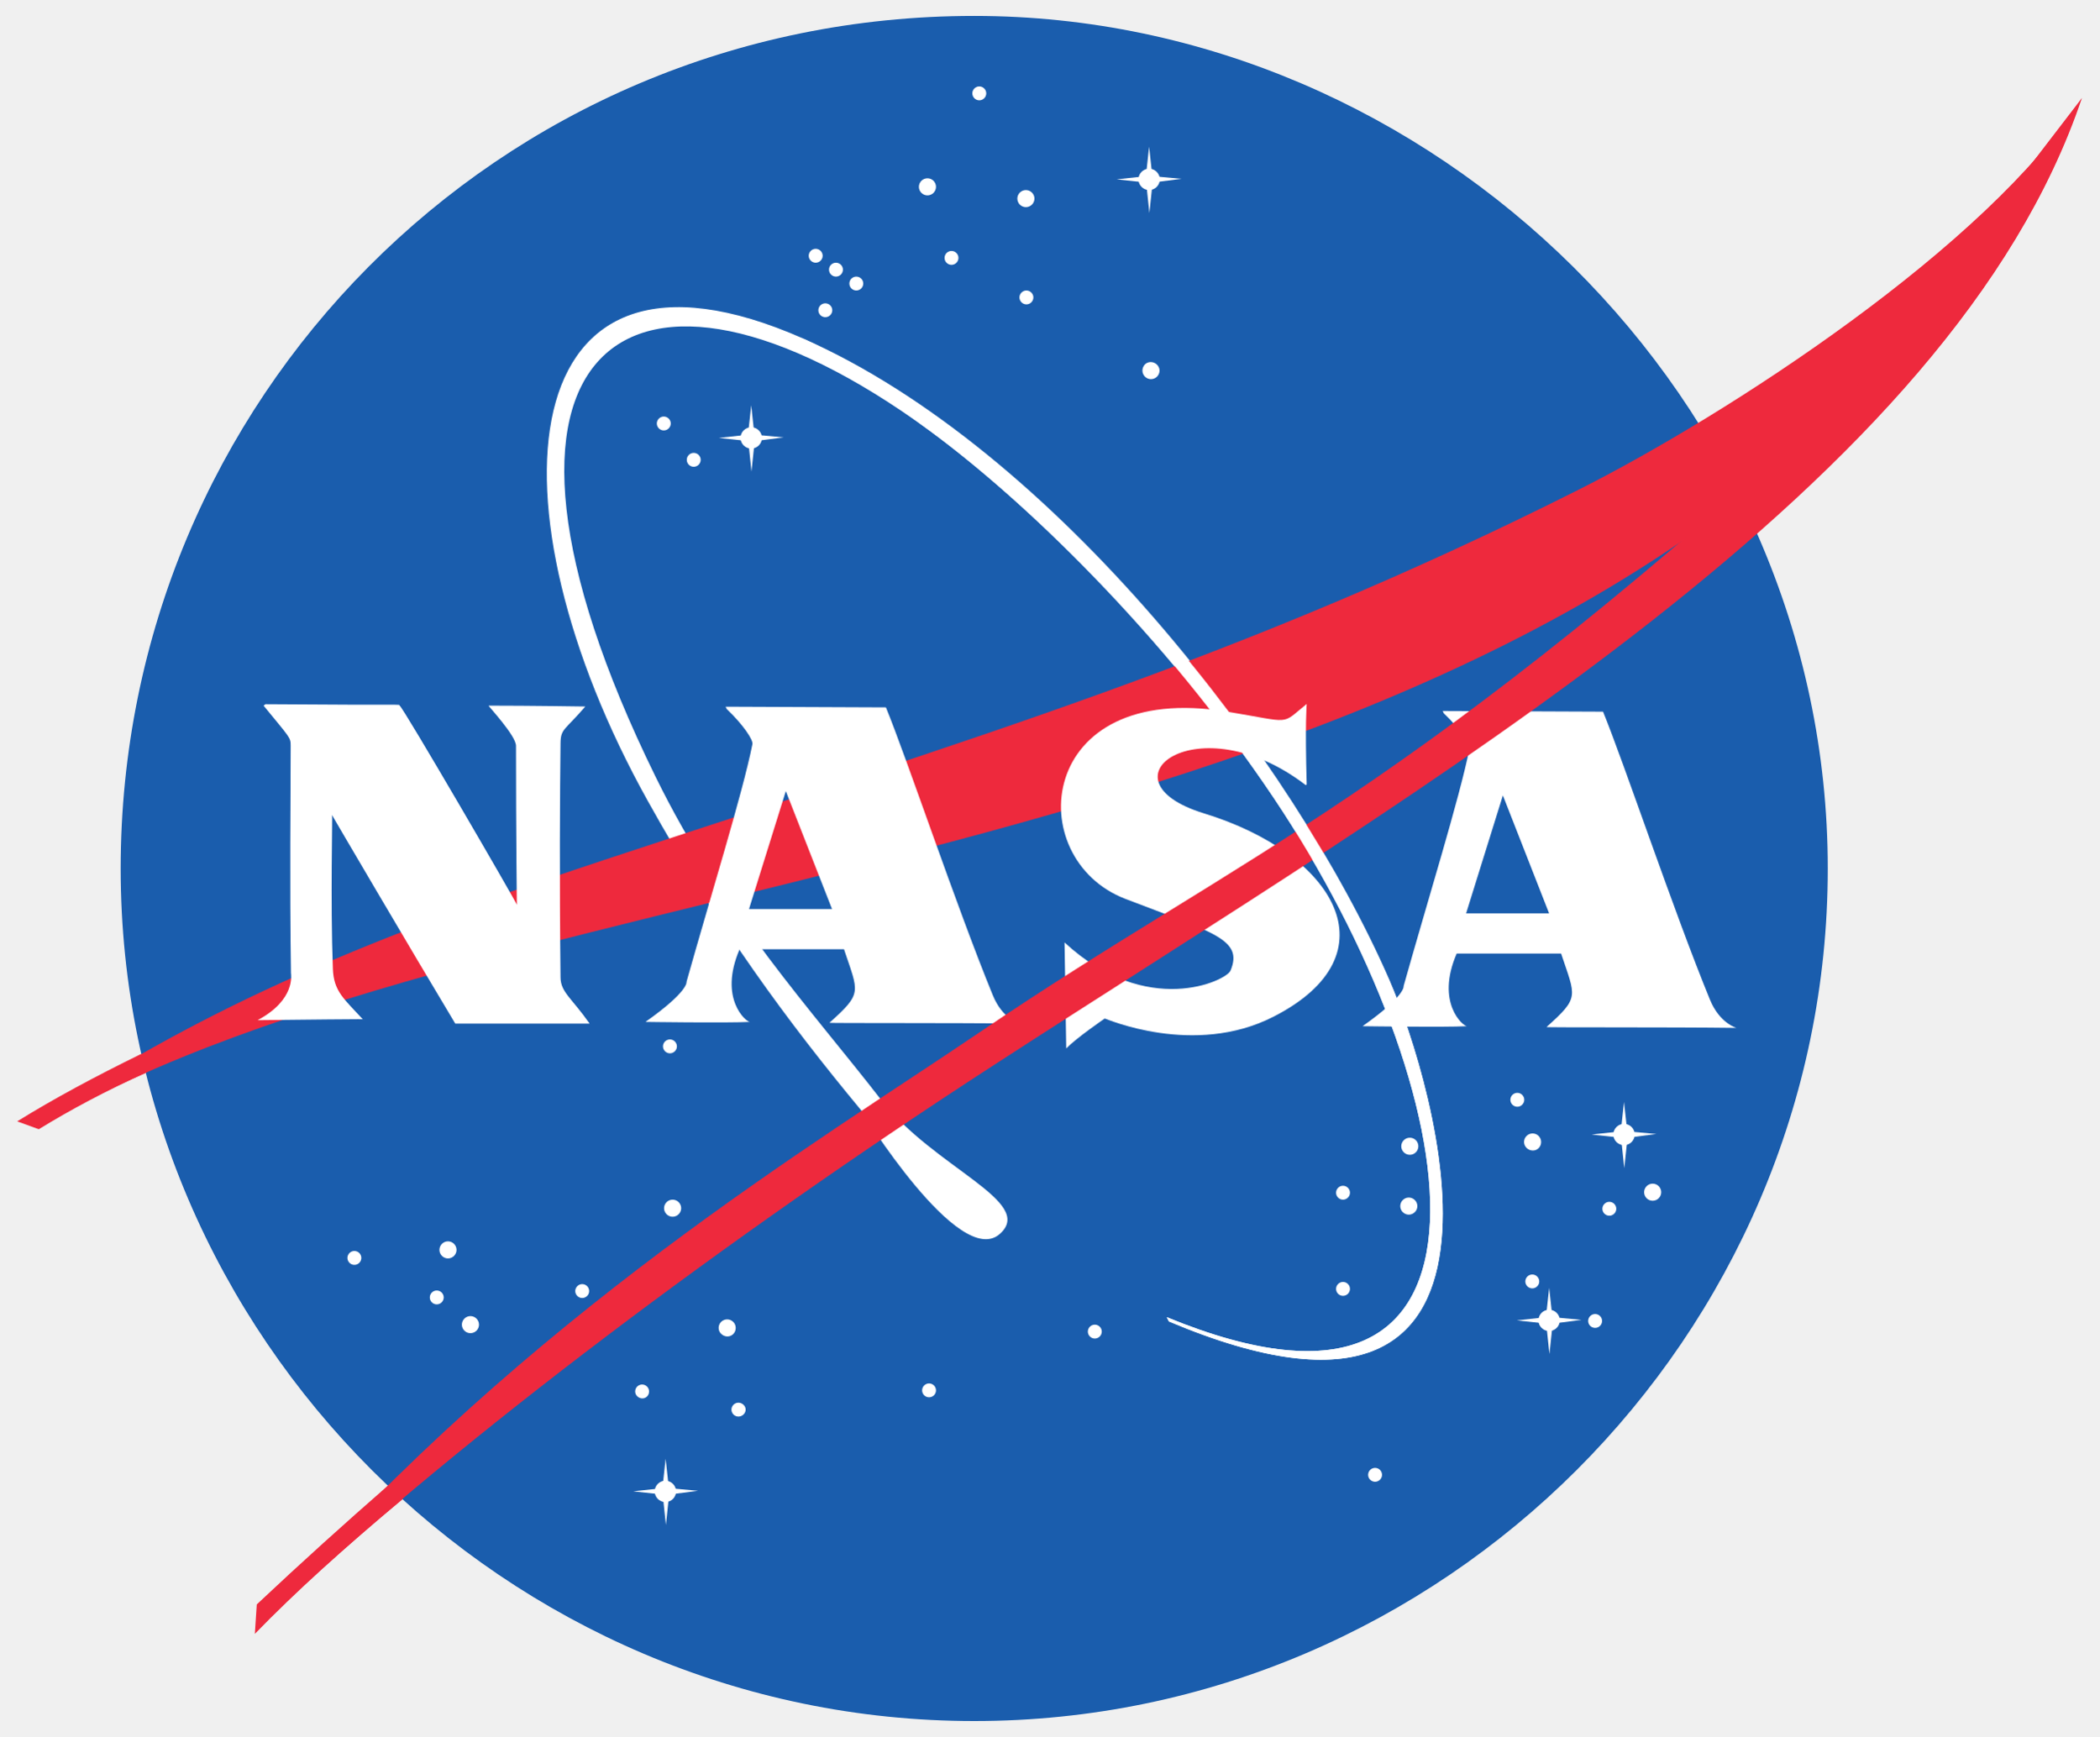
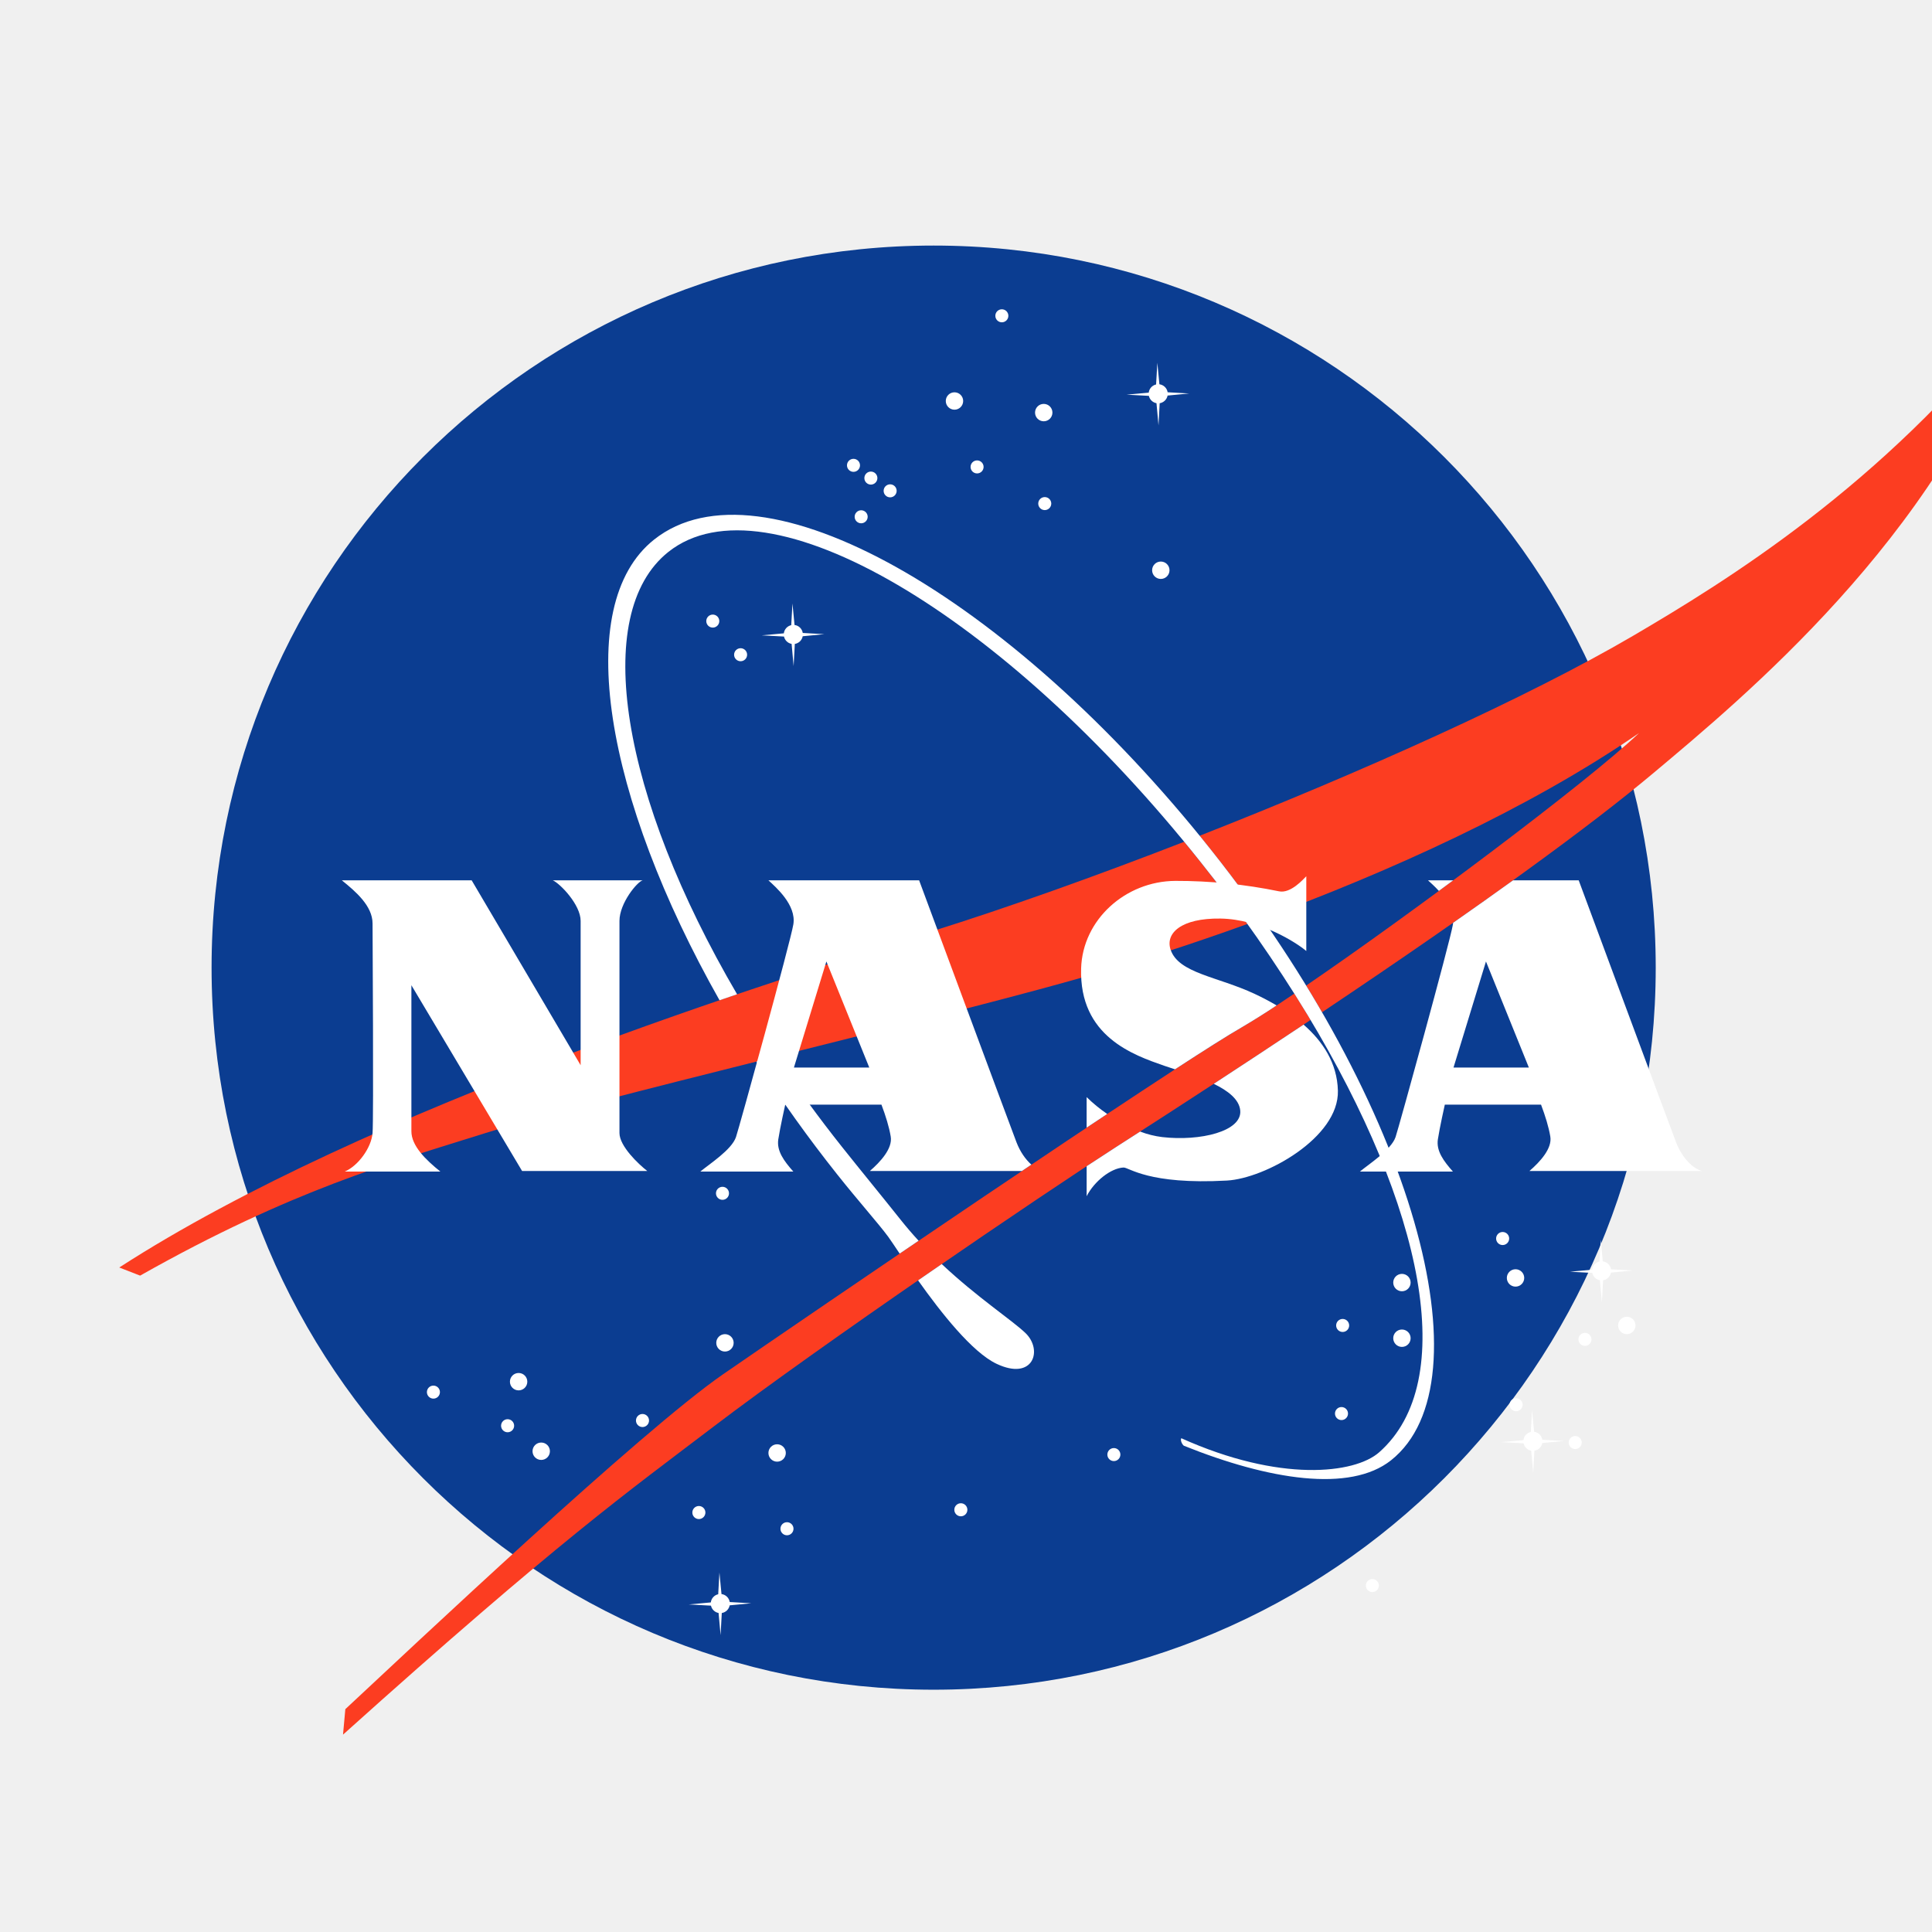
- <svg xmlns="http://www.w3.org/2000/svg" height="240" width="290">
-   <path d="m252.51,120c0,64.618-53.234,117.8-117.92,117.8-64.685,0-117.92-53.185-117.92-117.8,0-64.622,51.99-117.8,117.92-117.8,63.437,0,117.92,53.181,117.92,117.8" fill-rule="nonzero" fill="#1a5dad" />
-   <path d="m161.19,182c50.379,20.724,41.636-31.647,14.782-71.747-15.22-22.718-35.07-41.645-47.59-50.78-41.513-30.298-67.14-11.922-37.826,47.83,9.478,19.319,21.651,32.358,31.159,44.648,7.261,9.383,21.404,14.081,16.422,18.534-5.614,5.021-19.209-17.124-19.209-17.124-10.04-12.11-19.61-25.03-29.473-42.76-22.535-40.499-19.286-81.833,21.503-63.828,34.615,15.288,67.678,58.166,80.971,88.616,6.14,14.059,22.88,69.692-30.437,47.2" fill-rule="nonzero" fill="#FFF" />
-   <path d="M4.526,154.92c22.163-14.76,43.176-24.29,78.935-36.1,50.249-16.6,88.069-27.758,134.47-51.082,20.77-10.438,56.81-33.847,69.7-54.198-3.86,7.876-15.81,23.206-21.22,29.987-62.96,78.833-197.07,74.363-261,112.21" fill-rule="nonzero" fill="#ee293d" />
-   <path d="m36.678,97.303c20.284,0.159,18.294-0.041,18.531,0.197,0.355,0,16.196,27.282,16.196,27.517,0,0.117-0.118-9.695-0.118-21.966,0-1.417-3.9-5.551-3.783-5.551,5.79,0,13.357,0.118,13.357,0.118-2.835,3.307-3.402,3.036-3.425,5.079-0.08,6.572-0.155,18.716,0,32.358,0.022,2.045,1.537,2.834,4.019,6.378h-18.562c-6.029-10.038-17.077-28.869-17.022-28.816,0.085,0.086-0.238,11.812,0.115,21.257,0.12,3.122,1.538,4.133,4.141,6.969,0,0,2.993-0.08-14.542,0.117,5.32-2.834,4.613-6.377,4.611-6.495-0.191-13.052-0.04-24.211-0.04-31.415,0-1.181-0.08-1.064-3.743-5.551" fill-rule="nonzero" fill="#FFF" />
-   <path d="m100.1,117.46c1.703-5.913,3.158-11.197,3.849-14.642,0.117-0.591-1.3-2.716-3.546-4.843l-0.159-0.33c10.831,0.035,22.146,0.093,22.146,0.093,2.955,7.204,9.694,27.397,14.777,39.798,1.344,3.278,3.665,3.897,3.665,3.897-9.221-0.117-26.333-0.038-26.242-0.117,4.609-4.136,4.018-4.136,2.008-10.157h-14.421c-2.955,6.848,0.921,10.063,1.417,10.038-3.282,0.169-14.421,0-14.421,0,6.029-4.253,5.673-5.551,5.673-5.551,1.657-5.892,3.576-12.347,5.255-18.191l5.917,0.001c-1.271,4.077-2.542,8.15-2.542,8.15h11.47l-6.385-16.298s-1.271,4.075-2.542,8.148l-5.917-0.001" fill-rule="nonzero" fill="#FFF" />
-   <path d="m199.17,118.05c1.7-5.911,3.157-11.197,3.846-14.644,0.117-0.588-1.302-2.713-3.547-4.841l-0.16-0.328c10.834,0.035,22.152,0.093,22.152,0.093,2.951,7.204,9.691,27.398,14.773,39.798,1.343,3.279,3.663,3.898,3.663,3.898-9.216-0.12-26.329-0.038-26.241-0.12,4.612-4.131,4.021-4.131,2.011-10.155h-14.424c-2.956,6.849,0.919,10.063,1.416,10.04-3.28,0.168-14.42,0-14.42,0,6.028-4.253,5.674-5.552,5.674-5.552,1.657-5.893,3.576-12.346,5.257-18.189h5.915c-1.274,4.076-2.539,8.151-2.539,8.151h11.464l-6.385-16.298s-1.267,4.073-2.539,8.147h-5.915" fill-rule="nonzero" fill="#FFF" />
-   <path d="m180.52,108.37c-0.237-8.387,0-11.103,0-11.103-3.666,2.954-1.817,2.577-10.993,1.064-26.445-4.364-28.46,20.325-14.069,25.863,12.08,4.65,16.361,5.561,14.539,9.919-0.591,1.42-11.584,6.616-22.931-3.895l0.234,14.644c1.419-1.461,5.323-4.133,5.323-4.133,0.117,0,12.3,5.368,23.286-0.238,16.908-8.62,8.469-22.572-9.574-28.106-15.014-4.606-0.828-15.354,14.066-3.897" fill-rule="nonzero" fill="#FFF" />
-   <path d="m136.25,12.898c0,0.528-0.432,0.962-0.96,0.962-0.525,0-0.96-0.433-0.96-0.962,0-0.524,0.435-0.959,0.96-0.959,0.528,0,0.96,0.435,0.96,0.959" fill-rule="nonzero" fill="#FFF" />
-   <path d="m142.91,27.44c0,0.648-0.537,1.181-1.182,1.181-0.649,0-1.184-0.533-1.184-1.181,0-0.646,0.534-1.179,1.184-1.179,0.645,0,1.182,0.533,1.182,1.179" fill-rule="nonzero" fill="#FFF" />
-   <path d="m160.19,51.206c0,0.647-0.532,1.181-1.182,1.181-0.646,0-1.182-0.534-1.182-1.181,0-0.648,0.496-1.182,1.146-1.182,0.649,0,1.218,0.534,1.218,1.182" fill-rule="nonzero" fill="#FFF" />
-   <path d="m132.41,35.633c0,0.527-0.432,0.959-0.96,0.959-0.527,0-0.962-0.432-0.962-0.959,0-0.526,0.435-0.961,0.962-0.961,0.528,0,0.96,0.435,0.96,0.961" fill-rule="nonzero" fill="#FFF" />
-   <path d="m142.76,41.096c0,0.524-0.434,0.959-0.959,0.959-0.527,0-0.962-0.435-0.962-0.959,0-0.525,0.435-0.959,0.962-0.959,0.525,0,0.959,0.434,0.959,0.959" fill-rule="nonzero" fill="#FFF" />
-   <path d="m129.31,25.815c0,0.648-0.534,1.181-1.182,1.181-0.648,0-1.182-0.532-1.182-1.181,0-0.648,0.534-1.182,1.182-1.182,0.648,0,1.182,0.534,1.182,1.182" fill-rule="nonzero" fill="#FFF" />
-   <path d="m113.65,35.338c0,0.527-0.433,0.96-0.962,0.96-0.527,0-0.96-0.433-0.96-0.96,0-0.526,0.433-0.961,0.96-0.961,0.528,0,0.962,0.435,0.962,0.961" fill-rule="nonzero" fill="#FFF" />
-   <path d="m116.45,37.255c0,0.529-0.433,0.962-0.962,0.962-0.527,0-0.962-0.433-0.962-0.962,0-0.525,0.435-0.957,0.962-0.957,0.528,0,0.962,0.432,0.962,0.957" fill-rule="nonzero" fill="#FFF" />
-   <path d="m119.26,39.175c0,0.528-0.433,0.962-0.961,0.962-0.527,0-0.962-0.433-0.962-0.962,0-0.524,0.435-0.957,0.962-0.957,0.527,0,0.961,0.433,0.961,0.957" fill-rule="nonzero" fill="#FFF" />
-   <path d="m114.98,42.867c0,0.527-0.436,0.96-0.962,0.96-0.528,0-0.962-0.433-0.962-0.96,0-0.525,0.434-0.959,0.962-0.959,0.525,0,0.962,0.433,0.962,0.959" fill-rule="nonzero" fill="#FFF" />
-   <path d="m92.664,58.514c0,0.527-0.435,0.959-0.962,0.959-0.527,0-0.962-0.432-0.962-0.959s0.435-0.961,0.962-0.961c0.527,0,0.962,0.434,0.962,0.961" fill-rule="nonzero" fill="#FFF" />
-   <path d="m96.8,63.535c0,0.526-0.435,0.959-0.962,0.959-0.527,0-0.962-0.433-0.962-0.959,0-0.528,0.435-0.96,0.962-0.96,0.527,0,0.962,0.432,0.962,0.96" fill-rule="nonzero" fill="#FFF" />
-   <path d="m93.512,144.58c0,0.527-0.433,0.959-0.961,0.959-0.527,0-0.96-0.432-0.96-0.959,0-0.525,0.433-0.96,0.96-0.96,0.527,0,0.961,0.435,0.961,0.96" fill-rule="nonzero" fill="#FFF" />
-   <path d="m94.103,166.94c0,0.648-0.534,1.179-1.182,1.179-0.648,0-1.182-0.531-1.182-1.179,0-0.648,0.534-1.181,1.182-1.181,0.648,0,1.182,0.532,1.182,1.181" fill-rule="nonzero" fill="#FFF" />
-   <path d="m81.392,178.39c0,0.524-0.433,0.959-0.959,0.959-0.527,0-0.962-0.435-0.962-0.959,0-0.528,0.435-0.961,0.962-0.961,0.525,0,0.959,0.432,0.959,0.961" fill-rule="nonzero" fill="#FFF" />
-   <path d="m66.174,183.03c0,0.648-0.537,1.179-1.184,1.179-0.648,0-1.182-0.531-1.182-1.179,0-0.649,0.534-1.182,1.182-1.182,0.646,0,1.184,0.533,1.184,1.182" fill-rule="nonzero" fill="#FFF" />
-   <path d="m63.07,172.7c0,0.645-0.534,1.179-1.181,1.179-0.648,0-1.182-0.534-1.182-1.179,0-0.649,0.534-1.182,1.182-1.182,0.647,0,1.181,0.533,1.181,1.182" fill-rule="nonzero" fill="#FFF" />
-   <path d="m61.299,179.27c0,0.527-0.435,0.959-0.962,0.959-0.527,0-0.962-0.432-0.962-0.959,0-0.525,0.435-0.96,0.962-0.96s0.962,0.435,0.962,0.96" fill-rule="nonzero" fill="#FFF" />
-   <path d="m49.918,173.81c0,0.525-0.433,0.96-0.959,0.96-0.528,0-0.962-0.435-0.962-0.96,0-0.525,0.434-0.959,0.962-0.959,0.525,0,0.959,0.434,0.959,0.959" fill-rule="nonzero" fill="#FFF" />
-   <path d="m89.668,192.26c0,0.527-0.397,0.961-0.922,0.961-0.527,0-0.998-0.433-0.998-0.961,0-0.525,0.435-0.96,0.96-0.96,0.528,0,0.961,0.435,0.961,0.96" fill-rule="nonzero" fill="#FFF" />
-   <path d="m101.64,183.48c0,0.649-0.496,1.182-1.146,1.182-0.648,0-1.218-0.533-1.218-1.182,0-0.645,0.534-1.179,1.182-1.179,0.649,0,1.182,0.534,1.182,1.179" fill-rule="nonzero" fill="#FFF" />
-   <path d="m103.01,194.77c0,0.527-0.473,0.962-0.997,0.962-0.528,0-0.962-0.435-0.962-0.962,0-0.525,0.433-0.957,0.962-0.957,0.524,0,0.997,0.432,0.997,0.957" fill-rule="nonzero" fill="#FFF" />
-   <path d="m152.21,183.99c0,0.526-0.433,0.961-0.959,0.961-0.53,0-0.963-0.435-0.963-0.961,0-0.527,0.433-0.959,0.963-0.959,0.525,0,0.959,0.432,0.959,0.959" fill-rule="nonzero" fill="#FFF" />
-   <path d="m129.31,192.11c0,0.527-0.432,0.959-0.96,0.959-0.525,0-0.96-0.432-0.96-0.959,0-0.525,0.435-0.96,0.96-0.96,0.528,0,0.96,0.435,0.96,0.96" fill-rule="nonzero" fill="#FFF" />
-   <path d="m190.93,203.78c0,0.525-0.435,0.959-0.96,0.959-0.528,0-0.963-0.433-0.963-0.959,0-0.527,0.435-0.96,0.963-0.96,0.525,0,0.96,0.433,0.96,0.96" fill-rule="nonzero" fill="#FFF" />
-   <path d="m195.95,158.38c0,0.648-0.532,1.182-1.182,1.182-0.649,0-1.182-0.534-1.182-1.182,0-0.648,0.533-1.182,1.182-1.182,0.65,0,1.182,0.534,1.182,1.182" fill-rule="nonzero" fill="#FFF" />
-   <path d="m186.5,164.8c0,0.526-0.433,0.961-0.963,0.961-0.526,0-0.959-0.435-0.959-0.961,0-0.527,0.433-0.959,0.959-0.959,0.53,0,0.963,0.432,0.963,0.959" fill-rule="nonzero" fill="#FFF" />
-   <path d="m195.81,166.65c0,0.648-0.533,1.182-1.182,1.182-0.65,0-1.182-0.534-1.182-1.182,0-0.647,0.532-1.181,1.182-1.181,0.649,0,1.182,0.534,1.182,1.181" fill-rule="nonzero" fill="#FFF" />
-   <path d="m186.5,178.09c0,0.525-0.433,0.959-0.963,0.959-0.526,0-0.959-0.433-0.959-0.959,0-0.527,0.433-0.961,0.959-0.961,0.53,0,0.963,0.434,0.963,0.961" fill-rule="nonzero" fill="#FFF" />
-   <path d="m210.58,151.96c0,0.527-0.435,0.961-0.961,0.961-0.525,0-0.959-0.434-0.959-0.961,0-0.527,0.433-0.959,0.959-0.959,0.526,0,0.961,0.432,0.961,0.959" fill-rule="nonzero" fill="#FFF" />
-   <path d="m212.91,157.79c0,0.649-0.493,1.182-1.143,1.182-0.65,0-1.219-0.533-1.219-1.182,0-0.648,0.533-1.179,1.179-1.179,0.649,0,1.182,0.531,1.182,1.179" fill-rule="nonzero" fill="#FFF" />
-   <path d="m229.5,164.73c0,0.648-0.53,1.181-1.182,1.181-0.65,0-1.182-0.533-1.182-1.181,0-0.646,0.532-1.182,1.182-1.182,0.652,0,1.182,0.536,1.182,1.182" fill-rule="nonzero" fill="#FFF" />
-   <path d="m212.65,177.06c0,0.525-0.438,0.959-0.964,0.959-0.525,0-0.96-0.434-0.96-0.959,0-0.528,0.435-0.96,0.96-0.96,0.526,0,0.964,0.432,0.964,0.96" fill-rule="nonzero" fill="#FFF" />
-   <path d="m223.29,167.02c0,0.527-0.433,0.959-0.959,0.959s-0.96-0.432-0.96-0.959c0-0.527,0.435-0.96,0.96-0.96s0.959,0.433,0.959,0.96" fill-rule="nonzero" fill="#FFF" />
-   <path d="m221.33,182.52c0,0.527-0.433,0.959-0.959,0.959-0.53,0-0.963-0.432-0.963-0.959,0-0.525,0.433-0.96,0.963-0.96,0.525,0,0.959,0.435,0.959,0.96" fill-rule="nonzero" fill="#FFF" />
-   <path d="m225.84,156.76c0,0.81-0.669,1.475-1.478,1.475-0.81,0-1.477-0.665-1.477-1.475,0-0.81,0.667-1.475,1.477-1.475,0.81,0,1.478,0.665,1.478,1.475" fill-rule="nonzero" fill="#FFF" />
-   <path d="m224.36,152.26-0.441,4.059-4.028,0.443,4.06,0.441,0.445,4.209,0.445-4.209,3.988-0.515-4.025-0.369-0.445-4.059" fill-rule="nonzero" fill="#FFF" />
-   <path d="m215.49,182.44c0,0.81-0.667,1.475-1.477,1.475-0.81,0-1.478-0.665-1.478-1.475,0-0.81,0.668-1.475,1.478-1.475,0.81,0,1.477,0.665,1.477,1.475" fill-rule="nonzero" fill="#FFF" />
-   <path d="m214.02,177.94-0.445,4.059-4.025,0.443,4.062,0.444,0.445,4.206,0.445-4.206,3.987-0.517-4.028-0.371-0.441-4.059" fill-rule="nonzero" fill="#FFF" />
-   <path d="m105.26,60.505c0,0.81-0.667,1.475-1.477,1.475-0.813,0-1.478-0.665-1.478-1.475,0-0.81,0.665-1.475,1.478-1.475,0.81,0,1.477,0.665,1.477,1.475" fill-rule="nonzero" fill="#FFF" />
-   <path d="m103.78,56.003-0.444,4.059-4.028,0.444,4.065,0.441,0.444,4.209,0.442-4.209,3.99-0.514-4.028-0.371-0.441-4.059" fill-rule="nonzero" fill="#FFF" />
-   <path d="m160.23,24.783c0,0.81-0.668,1.477-1.478,1.477-0.81,0-1.474-0.667-1.474-1.477,0-0.81,0.664-1.477,1.474-1.477,0.81,0,1.478,0.667,1.478,1.477" fill-rule="nonzero" fill="#FFF" />
-   <path d="m158.75,20.277-0.441,4.06-4.028,0.444,4.065,0.443,0.441,4.208,0.445-4.208,3.989-0.518-4.028-0.369-0.442-4.06" fill-rule="nonzero" fill="#FFF" />
-   <path d="m93.4,206.07c0,0.81-0.667,1.476-1.477,1.476-0.813,0-1.48-0.665-1.48-1.476,0-0.809,0.667-1.477,1.48-1.477,0.81,0,1.477,0.668,1.477,1.477" fill-rule="nonzero" fill="#FFF" />
-   <path d="m91.958,201.56-0.442,4.06-4.027,0.444,4.064,0.442,0.443,4.208,0.442-4.208,3.99-0.515-4.027-0.371-0.444-4.06" fill-rule="nonzero" fill="#FFF" />
-   <path d="M287.62,13.541c-17.97,53.312-89.96,94.479-150.56,133.78-36.559,23.714-72.856,51.011-97.844,74.239-6.587,6.125,1.342-2.29-1.182,0.296,34.872-40.153,74.986-64.069,97.153-79.122,37.489-25.469,58.812-31.888,123.49-91.463" fill-rule="nonzero" fill="#ee293d" />
-   <path d="m19.515,145.62c-6.454,3.157-12.235,6.277-17.14,9.322l2.985,1.086c4.29-2.642,9.44-5.397,14.865-7.826" fill-rule="nonzero" fill="#ee293d" />
-   <path d="m53.587,205.28c-5.899,5.149-11.997,10.645-18.113,16.406l-0.27,4.071c5.6-5.768,12.479-11.998,20.418-18.608" fill-rule="nonzero" fill="#ee293d" />
-   <path d="m161.19,182c50.379,20.724,41.636-31.647,14.782-71.747-15.22-22.718-33.99-40.74-47.59-50.78-15.88-11.725-17.43-12.697-17.43-12.697,35.462,16.831,67.678,58.165,80.971,88.616,6.14,14.059,22.88,69.692-30.437,47.2" fill-rule="nonzero" fill="#FFF" />
+ <svg xmlns="http://www.w3.org/2000/svg" viewBox="0 0 500 500">
+   <circle cx="241.628" cy="250.424" r="186.872" fill="#0b3d91" />
+   <g fill="#fff" transform="matrix(5 0 0 5 8.623 40.928)">
+     <circle cx="47.679" cy="12.57" r=".45" />
+     <circle cx="52.299" cy="13.17" r=".45" />
+     <circle cx="58.359" cy="21.33" r=".45" />
+     <circle cx="25.119" cy="63.33" r=".45" />
+     <circle cx="26.289" cy="66.93" r=".45" />
+     <circle cx="20.709" cy="63.87" r=".337" />
+     <circle cx="39.009" cy="70.942" r=".338" />
+     <circle cx="67.711" cy="64.98" r=".337" />
+     <circle cx="76.052" cy="55.92" r=".338" />
+     <circle cx="35.169" cy="23.962" r=".337" />
+     <circle cx="44.349" cy="17.22" r=".337" />
+     <circle cx="43.352" cy="16.56" r=".337" />
+     <circle cx="42.452" cy="15.9" r=".337" />
+     <circle cx="36.609" cy="25.703" r=".337" />
+     <circle cx="50.131" cy="8.16" r=".337" />
+     <circle cx="52.352" cy="17.88" r=".337" />
+     <circle cx="48.849" cy="15.982" r=".337" />
+     <circle cx="42.849" cy="18.563" r=".337" />
+     <circle cx="69.309" cy="73.883" r=".337" />
+     <circle cx="24.549" cy="65.61" r=".338" />
+     <circle cx="48.009" cy="69.96" r=".338" />
+     <circle cx="31.531" cy="65.34" r=".338" />
+     <circle cx="34.449" cy="70.103" r=".338" />
+     <circle cx="55.929" cy="67.103" r=".337" />
+     <circle cx="67.771" cy="60.42" r=".337" />
+     <circle cx="76.749" cy="64.522" r=".337" />
+     <circle cx="79.809" cy="66.48" r=".337" />
+     <circle cx="80.312" cy="61.14" r=".337" />
+     <circle cx="35.671" cy="53.58" r=".337" />
+     <circle cx="35.799" cy="61.32" r=".45" />
+     <circle cx="38.499" cy="67.02" r=".45" />
+     <circle cx="70.839" cy="61.08" r=".45" />
+     <circle cx="82.479" cy="60.42" r=".45" />
+     <circle cx="76.719" cy="57.96" r=".45" />
+     <circle cx="70.839" cy="58.2" r=".45" />
+     <path d="m58.71 12.288 1.119-.107-1.117-.063a.496.496 0 0 0-.426-.413l-.107-1.114-.064 1.123a.494.494 0 0 0-.382.424l-1.144.104 1.152.062a.495.495 0 0 0 .394.38l.104 1.148.061-1.146a.501.501 0 0 0 .41-.398zM39.824 24.746l1.119-.107-1.117-.063a.495.495 0 0 0-.426-.413l-.107-1.114-.063 1.123a.494.494 0 0 0-.383.424l-1.144.104 1.152.062a.495.495 0 0 0 .394.38l.104 1.148.062-1.146a.498.498 0 0 0 .409-.398zm41.835 32.938 1.119-.107-1.117-.063a.495.495 0 0 0-.426-.413l-.107-1.114-.063 1.123a.494.494 0 0 0-.382.424l-1.144.104 1.152.062a.495.495 0 0 0 .394.38l.104 1.148.062-1.146a.5.5 0 0 0 .408-.398zM36.044 74.906l1.119-.107-1.117-.063a.496.496 0 0 0-.426-.413l-.107-1.113-.063 1.122a.494.494 0 0 0-.383.424l-1.144.104 1.152.062a.494.494 0 0 0 .394.38l.104 1.148.062-1.146a.499.499 0 0 0 .409-.398zm42.06-8.4 1.119-.107-1.117-.063a.495.495 0 0 0-.426-.413l-.107-1.114-.063 1.122a.494.494 0 0 0-.382.424l-1.144.104 1.152.062a.495.495 0 0 0 .394.38l.104 1.148.062-1.146a.497.497 0 0 0 .408-.397z" />
+     <path fill="#fc3d21" d="M59.568 35.385c-4.667 1.814-9.219 3.433-13.06 4.635-7.805 2.444-29.16 9.06-42.06 17.4l1.08.42c7.86-4.44 12.969-5.835 17.88-7.38 5.34-1.68 22.603-5.72 30.42-7.92a132.174 132.174 0 0 0 9.01-2.9 80.364 80.364 0 0 0-3.27-4.255zm5.702 7.859c-1.13.763-2.077 1.372-2.74 1.756-3.84 2.22-22.561 15-26.82 17.94s-16.08 14.1-19.56 17.34l-.12 1.319c11.22-10.08 14.74-12.566 19.2-15.959 5.52-4.2 16.939-11.97 20.82-14.46 3.71-2.38 7.056-4.569 10.059-6.572l-.147-.247a94.8 94.8 0 0 0-.692-1.117zM82.809 24.72c-5.466 3.204-14.081 7.071-22.439 10.352a72.812 72.812 0 0 1 3.241 4.286c6.57-2.42 13.779-5.668 19.499-9.599-2.725 2.582-11.734 9.315-17.227 13.068.283.461.557.922.822 1.381 8.322-5.569 13.922-9.668 17.185-12.409 4.5-3.78 14.76-12.24 18.66-23.58-6.841 8.701-14.929 13.68-19.741 16.501z" />
+     <path d="M44.884 54.939c-.885-1.114-2.109-2.606-3.028-3.763a69.968 69.968 0 0 1-3.408-4.671l-1.018.255a71.01 71.01 0 0 0 4.177 5.839c1.112 1.4 2.123 2.527 2.641 3.228.105.142.313.456.594.874l.981-.666a20.01 20.01 0 0 1-.939-1.096zm6.46 5.864c-.727-.688-2.49-1.837-4.325-3.561-.405.278-.814.56-1.224.844 1.185 1.67 2.799 3.721 4.063 4.319 1.904.902 2.417-.72 1.486-1.602zm9.623-24.99c-10.492-13.206-23.309-20.461-28.835-16.07-4.292 3.41-2.53 13.376 3.386 23.845l.909-.31c-5.971-10.2-7.605-19.679-3.557-22.896 5.087-4.042 17.37 3.241 27.558 16.064a76.007 76.007 0 0 1 5.533 7.915c6.012 9.95 7.857 18.948 3.703 22.621-1.271 1.124-5.155 1.565-10.243-.725-.071.089.043.33.132.389 4.392 1.766 8.599 2.439 10.723.752 5.104-4.056 1.183-18.379-9.309-31.585zM15.969 37.38h6.72l5.64 9.57v-7.47c0-.84-1.065-1.935-1.44-2.1h4.65c-.285.075-1.2 1.185-1.2 2.1v10.98c0 .675.975 1.605 1.44 1.965h-6.48l-5.73-9.615v7.56c0 .75.735 1.47 1.5 2.085h-4.95c.705-.3 1.38-1.245 1.44-1.995s0-10.425 0-10.845c0-.915-.885-1.665-1.59-2.235z" />
+     <path d="M77.439 52.425h8.94c-.495-.12-1.05-.705-1.35-1.485-.3-.78-5.04-13.56-5.04-13.56H76.59c-.964.694-1.997 1.426-3.1 2.197-.003.028-.006.056-.011.083-.148.9-2.808 10.534-2.97 11.01-.225.66-1.38 1.395-1.845 1.785h4.815c-.48-.54-.87-1.065-.78-1.665.09-.6.36-1.8.36-1.8h4.98c.225.6.393 1.139.48 1.65.105.615-.525 1.305-1.08 1.785zm-3.93-5.355 1.68-5.49 2.22 5.49h-3.9zm-.757-9.142.742-.548h-1.305c.13.12.345.309.563.548zM38.559 50.79c.09-.6.36-1.8.36-1.8h4.98c.225.6.393 1.139.48 1.65.105.615-.525 1.305-1.08 1.785h7.871l.49-.329c-.305-.27-.586-.675-.771-1.156-.3-.78-5.04-13.56-5.04-13.56h-7.8c.375.345 1.455 1.275 1.29 2.28-.147.9-2.808 10.534-2.97 11.01-.225.66-1.38 1.395-1.845 1.785h4.815c-.48-.54-.87-1.065-.78-1.665zm2.49-9.21 2.22 5.49h-3.9l1.68-5.49zm24.699 3.268a614.857 614.857 0 0 1-4.649 3.065c.732.355 1.315.801 1.371 1.377.104 1.082-2.07 1.605-4.035 1.38a4.856 4.856 0 0 1-1.147-.286l-1.238.796c-.425.273-.941.609-1.53.997v1.553c.39-.765 1.243-1.45 1.905-1.485.285-.015 1.275.9 5.355.675 1.98-.109 5.805-2.22 5.745-4.65-.036-1.436-.786-2.556-1.777-3.422zM54.519 48.6v1.582a325 325 0 0 1 1.066-.709 7.884 7.884 0 0 1-1.066-.873zm9.834-4.745a13.67 13.67 0 0 0-1.134-.596c-1.92-.9-3.93-1.065-4.35-2.28-.296-.857.54-1.65 2.58-1.62 2.04.03 3.93 1.245 4.44 1.68v-3.87c-.15.15-.808.905-1.41.78a26.358 26.358 0 0 0-5.37-.54c-2.58.015-4.8 2.009-4.875 4.53-.105 3.525 2.715 4.485 4.305 5.04.164.057.351.118.554.183 1.525-.992 2.731-1.756 3.437-2.163a38.62 38.62 0 0 0 1.823-1.144z" />
+   </g>
</svg>
